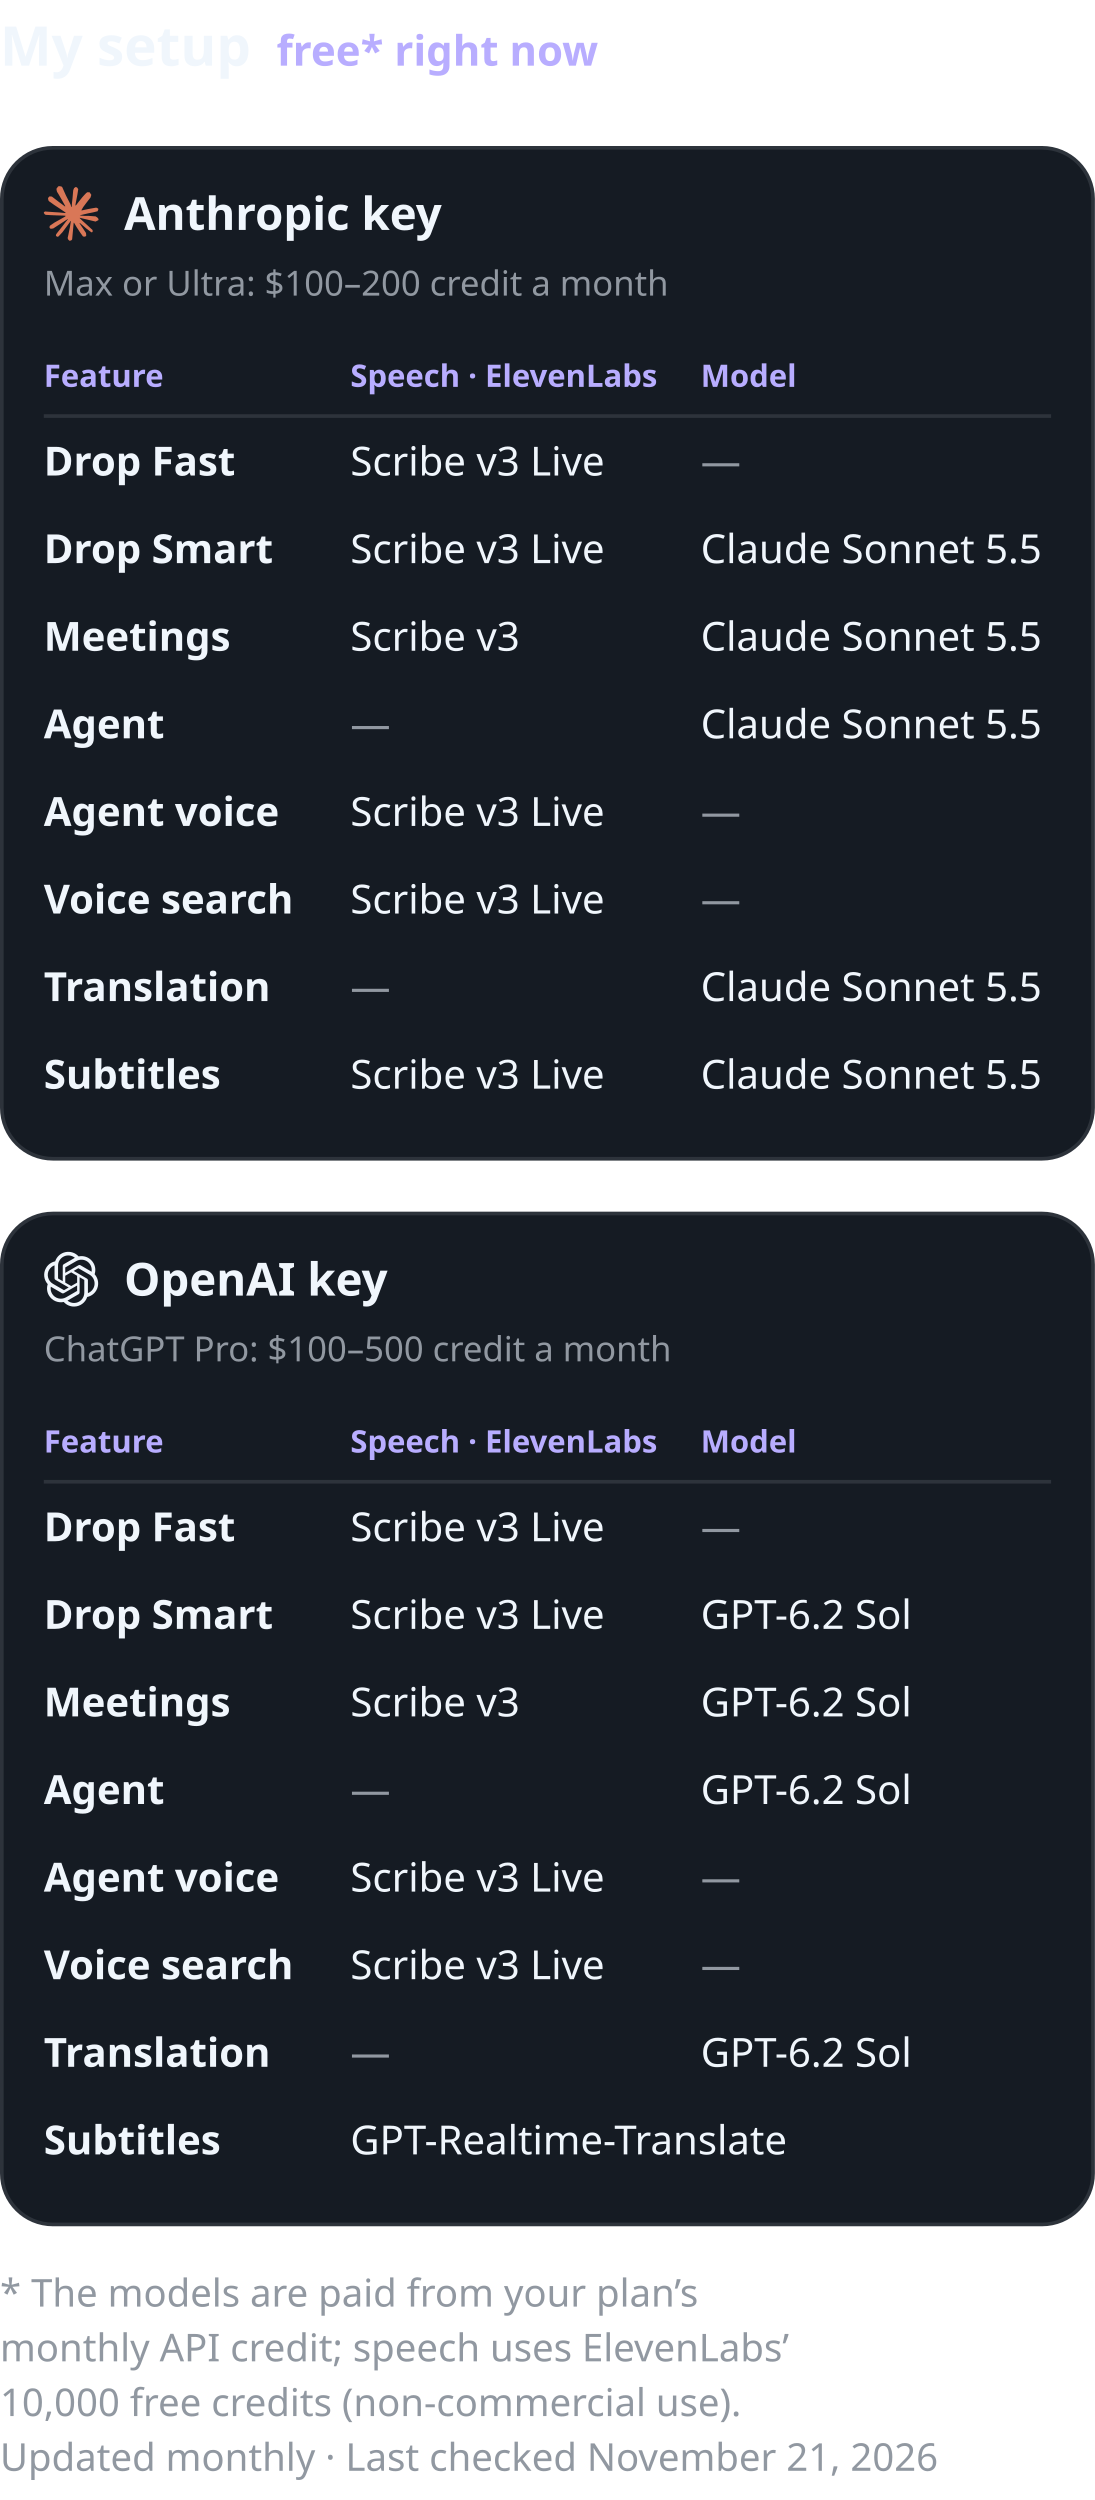
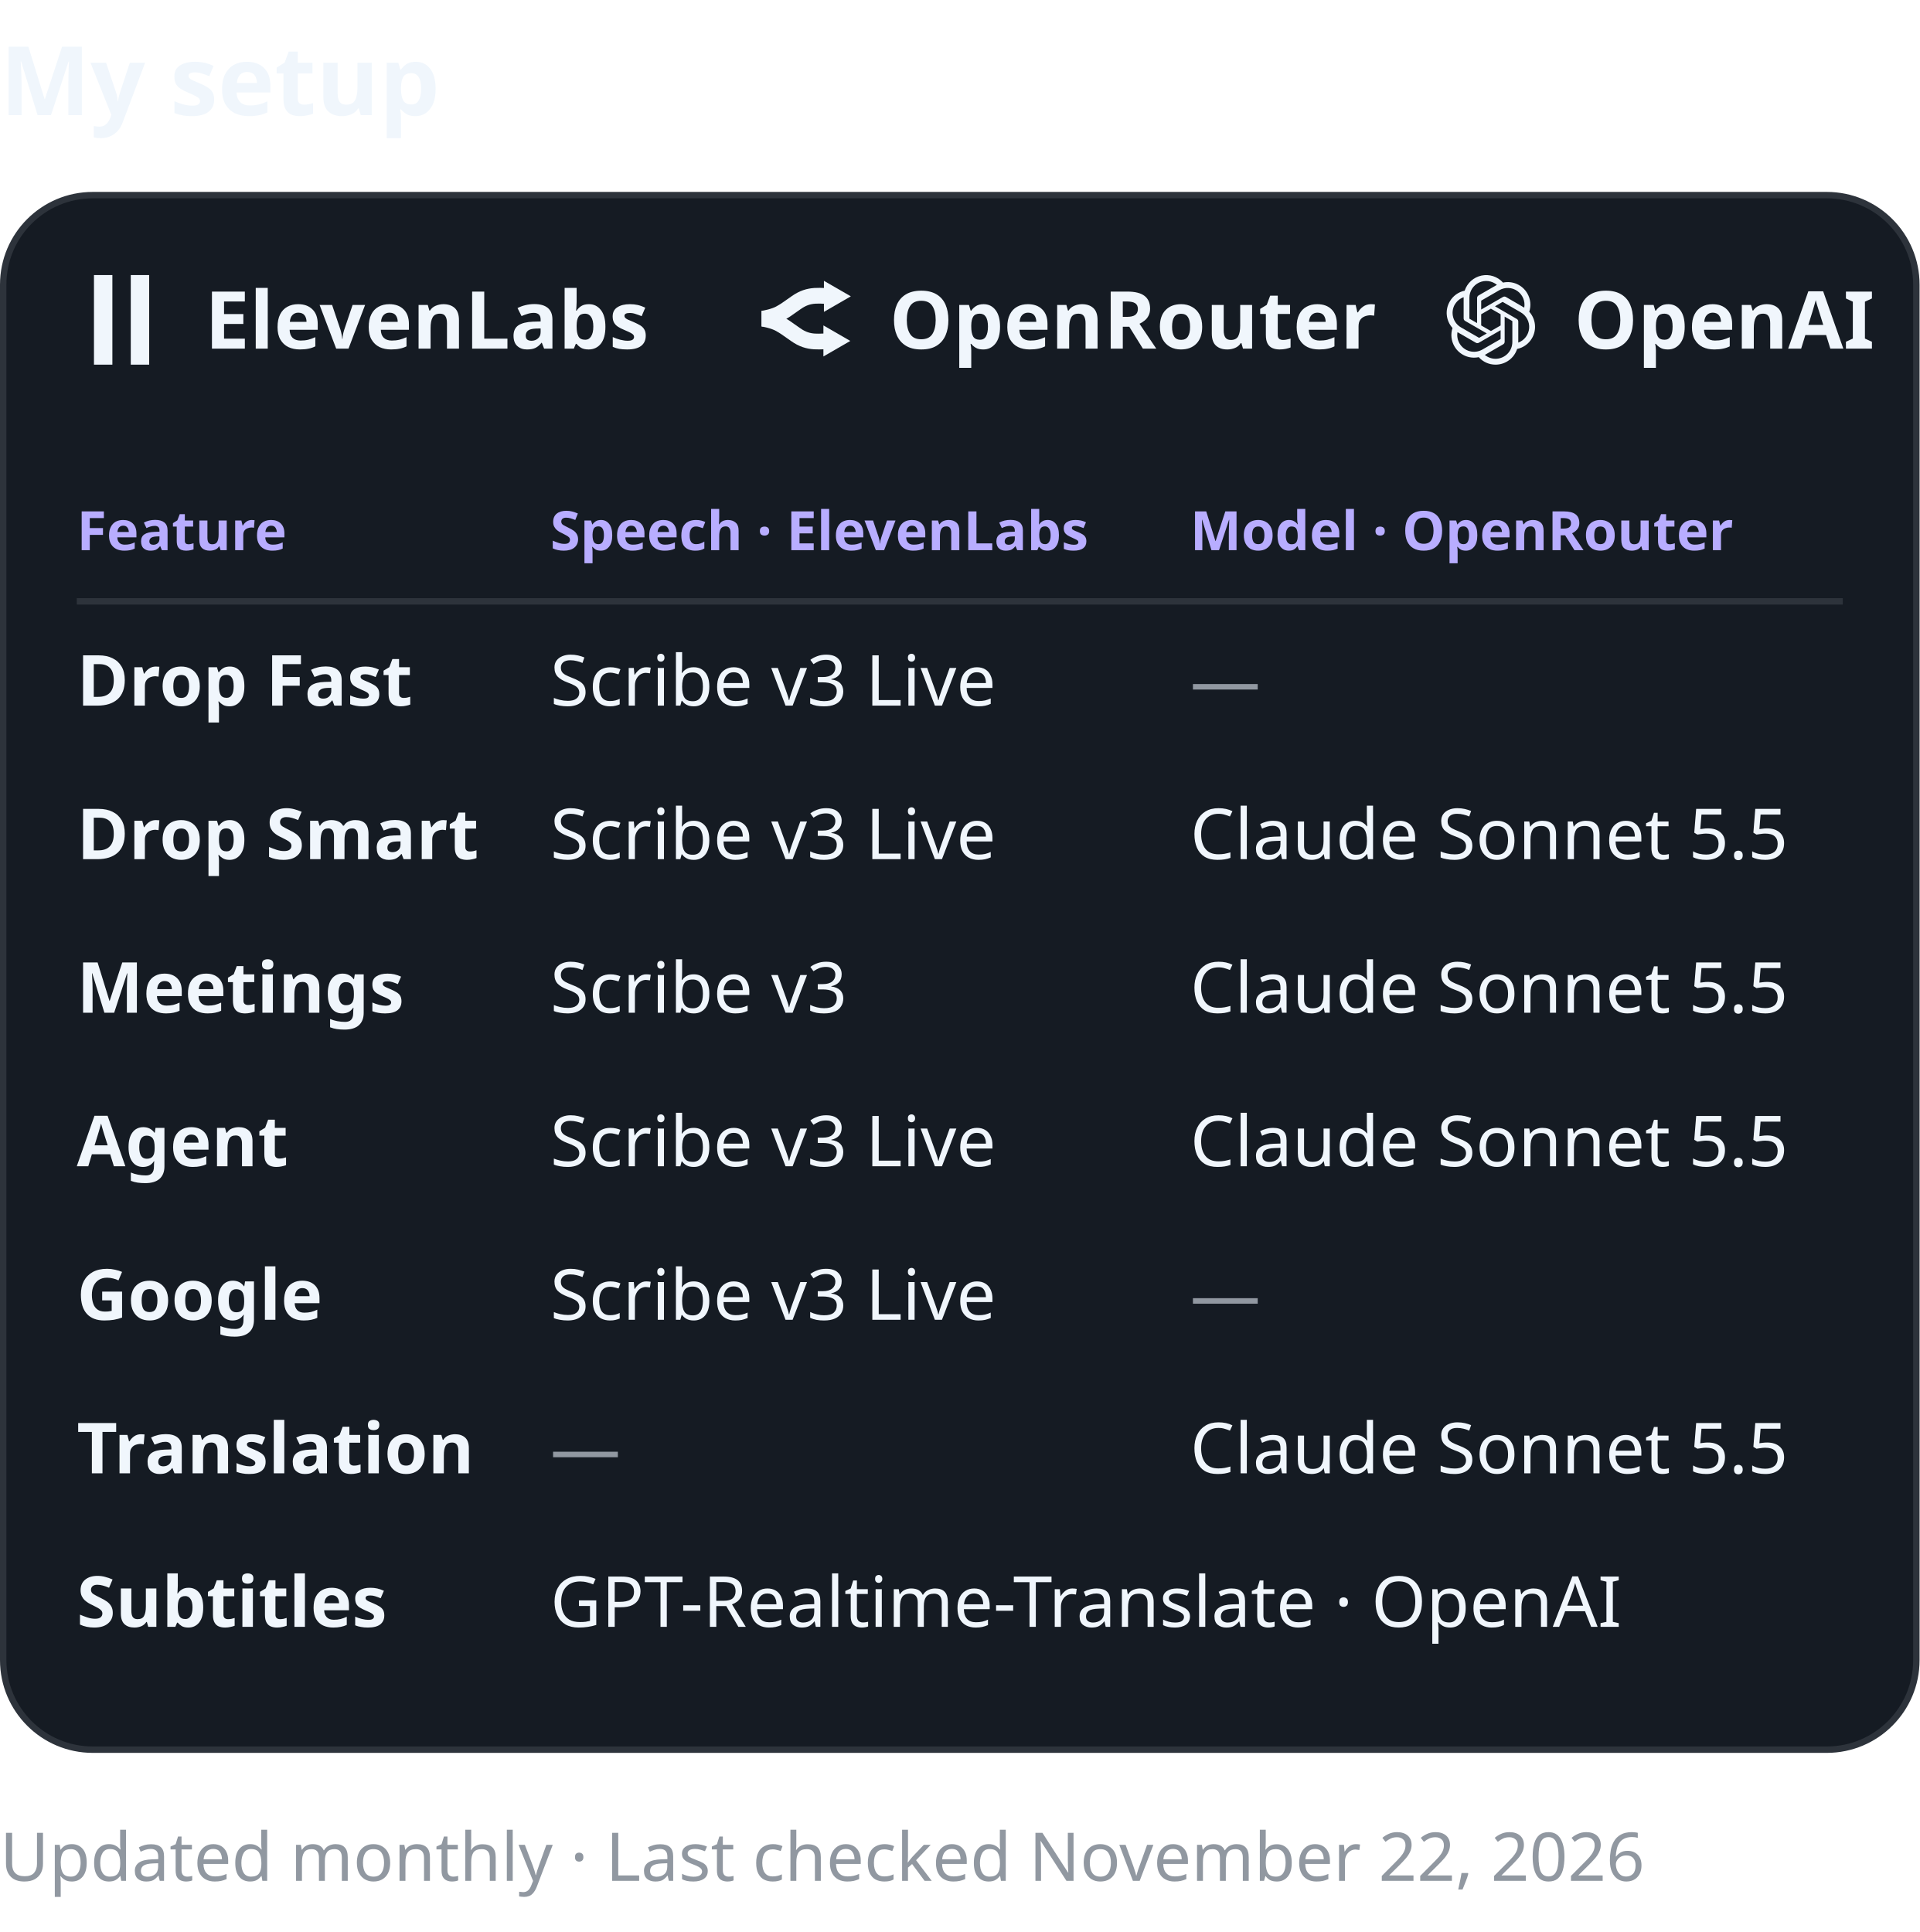
- <svg xmlns="http://www.w3.org/2000/svg" width="300" height="685" viewBox="0 0 300 685">
-   <text x="0" y="18" font-family="-apple-system, BlinkMacSystemFont, 'Segoe UI', 'Noto Sans', Helvetica, Arial, sans-serif" font-size="15" font-weight="700" fill="#f0f6fc">My setup<tspan dx="7" font-size="11.5" font-weight="600" fill="#b8adff">free* right now</tspan>
-   </text>
-   <rect x="0.5" y="40.5" width="299.0" height="277" rx="14" fill="#151b23" stroke="#2d333b" />
-   <svg x="12" y="51" width="15" height="15" fill="#d97757" role="img" viewBox="0 0 24 24">
-     <path d="m4.714 15.956 4.717-2.647.079-.231-.079-.128h-.231l-.789-.049-2.696-.073-2.337-.097-2.265-.121-.571-.121-.534-.704.055-.352.48-.322.686.061 1.518.103 2.277.158 1.651.097 2.447.255h.389l.055-.158-.134-.097-.103-.097L6.973 9.836l-2.55-1.688-1.336-.971-.723-.492-.364-.461-.158-1.008.656-.723.88.061.225.061.892.686 1.906 1.475 2.489 1.834.364.303.146-.103.018-.073-.164-.273-1.354-2.447-1.445-2.489-.643-1.032-.17-.619c-.061-.255-.103-.467-.103-.729L6.287.134 6.7 0l.996.134.419.364.619 1.415 1.002 2.228 1.554 3.03.455.898.243.832.091.255h.158v-.146l.128-1.706.237-2.095.231-2.696.079-.759.376-.911.747-.492.583.279.48.686-.067.443-.285 1.852-.559 2.902-.364 1.943h.212l.243-.243.984-1.305 1.651-2.064.729-.82.85-.905.546-.431h1.032l.759 1.129-.34 1.166-1.062 1.348-.88 1.141-1.263 1.7-.789 1.36.073.109.188-.018 2.853-.607 1.542-.279 1.84-.316.832.389.091.395-.328.807-1.967.486-2.307.461-3.436.814-.043.03.049.061 1.548.146.662.036h1.621l3.018.225.789.522.474.638-.079.486-1.214.619-1.639-.389-3.825-.911-1.311-.328h-.182v.109l1.093 1.069 2.003 1.809 2.507 2.331.128.577-.322.455-.34-.049-2.204-1.657-.85-.747-1.925-1.621h-.128v.17l.443.65 2.344 3.521.121 1.081-.17.352-.607.212-.668-.121-1.372-1.925L14.38 17.959l-1.141-1.943-.14.079-.674 7.255-.316.37-.729.279-.607-.461-.322-.747.322-1.475.389-1.925.316-1.53.285-1.9.17-.631-.012-.043-.14.018-1.433 1.967-2.18 2.945-1.724 1.846-.413.164-.716-.37.067-.662.401-.589 2.386-3.036 1.439-1.882.929-1.087-.006-.158h-.055l-6.338 4.116-1.129.146-.486-.455.061-.747.231-.243 1.906-1.311Z" />
+ <svg xmlns="http://www.w3.org/2000/svg" width="300" height="302" viewBox="0 0 300 302">
+   <text x="0" y="18" font-family="-apple-system, BlinkMacSystemFont, 'Segoe UI', 'Noto Sans', Helvetica, Arial, sans-serif" font-size="15" font-weight="700" fill="#f0f6fc">My setup</text>
+   <rect x="0.5" y="30.5" width="299" height="243" rx="14" fill="#151b23" stroke="#2d333b" />
+   <svg x="12" y="43" width="14" height="14" fill="#f0f6fc" role="img" viewBox="0 0 24 24">
+     <path d="M4.604 0v24h4.932V0zm9.861 0v24h4.932V0z" />
  </svg>
-   <text x="34.0" y="63" font-family="-apple-system, BlinkMacSystemFont, 'Segoe UI', 'Noto Sans', Helvetica, Arial, sans-serif" font-size="12.5" font-weight="600" fill="#f0f6fc">Anthropic key</text>
-   <text x="12.0" y="81" font-family="-apple-system, BlinkMacSystemFont, 'Segoe UI', 'Noto Sans', Helvetica, Arial, sans-serif" font-size="9.5" fill="#9198a1">Max or Ultra: $100–200 credit a month</text>
-   <text x="12.0" y="106" font-family="-apple-system, BlinkMacSystemFont, 'Segoe UI', 'Noto Sans', Helvetica, Arial, sans-serif" font-size="8.5" font-weight="600" fill="#b8adff">Feature</text>
-   <text x="96.0" y="106" font-family="-apple-system, BlinkMacSystemFont, 'Segoe UI', 'Noto Sans', Helvetica, Arial, sans-serif" font-size="8.5" font-weight="600" fill="#b8adff">Speech · ElevenLabs</text>
-   <text x="192.0" y="106" font-family="-apple-system, BlinkMacSystemFont, 'Segoe UI', 'Noto Sans', Helvetica, Arial, sans-serif" font-size="8.5" font-weight="600" fill="#b8adff">Model</text>
-   <line x1="12.0" y1="114" x2="288.0" y2="114" stroke="#2d333b" />
-   <text x="12.0" y="130.3" font-family="-apple-system, BlinkMacSystemFont, 'Segoe UI', 'Noto Sans', Helvetica, Arial, sans-serif" font-size="11" font-weight="600" fill="#f0f6fc">Drop Fast</text>
-   <text x="96.0" y="130.3" font-family="-apple-system, BlinkMacSystemFont, 'Segoe UI', 'Noto Sans', Helvetica, Arial, sans-serif" font-size="11" font-weight="400" fill="#f0f6fc">Scribe v3 Live</text>
-   <text x="192.0" y="130.3" font-family="-apple-system, BlinkMacSystemFont, 'Segoe UI', 'Noto Sans', Helvetica, Arial, sans-serif" font-size="11" font-weight="400" fill="#9198a1">—</text>
-   <text x="12.0" y="154.3" font-family="-apple-system, BlinkMacSystemFont, 'Segoe UI', 'Noto Sans', Helvetica, Arial, sans-serif" font-size="11" font-weight="600" fill="#f0f6fc">Drop Smart</text>
-   <text x="96.0" y="154.3" font-family="-apple-system, BlinkMacSystemFont, 'Segoe UI', 'Noto Sans', Helvetica, Arial, sans-serif" font-size="11" font-weight="400" fill="#f0f6fc">Scribe v3 Live</text>
-   <text x="192.0" y="154.3" font-family="-apple-system, BlinkMacSystemFont, 'Segoe UI', 'Noto Sans', Helvetica, Arial, sans-serif" font-size="11" font-weight="400" fill="#f0f6fc">Claude Sonnet 5.5</text>
-   <text x="12.0" y="178.3" font-family="-apple-system, BlinkMacSystemFont, 'Segoe UI', 'Noto Sans', Helvetica, Arial, sans-serif" font-size="11" font-weight="600" fill="#f0f6fc">Meetings</text>
-   <text x="96.0" y="178.3" font-family="-apple-system, BlinkMacSystemFont, 'Segoe UI', 'Noto Sans', Helvetica, Arial, sans-serif" font-size="11" font-weight="400" fill="#f0f6fc">Scribe v3</text>
-   <text x="192.0" y="178.3" font-family="-apple-system, BlinkMacSystemFont, 'Segoe UI', 'Noto Sans', Helvetica, Arial, sans-serif" font-size="11" font-weight="400" fill="#f0f6fc">Claude Sonnet 5.5</text>
-   <text x="12.0" y="202.3" font-family="-apple-system, BlinkMacSystemFont, 'Segoe UI', 'Noto Sans', Helvetica, Arial, sans-serif" font-size="11" font-weight="600" fill="#f0f6fc">Agent</text>
-   <text x="96.0" y="202.3" font-family="-apple-system, BlinkMacSystemFont, 'Segoe UI', 'Noto Sans', Helvetica, Arial, sans-serif" font-size="11" font-weight="400" fill="#9198a1">—</text>
-   <text x="192.0" y="202.3" font-family="-apple-system, BlinkMacSystemFont, 'Segoe UI', 'Noto Sans', Helvetica, Arial, sans-serif" font-size="11" font-weight="400" fill="#f0f6fc">Claude Sonnet 5.5</text>
-   <text x="12.0" y="226.3" font-family="-apple-system, BlinkMacSystemFont, 'Segoe UI', 'Noto Sans', Helvetica, Arial, sans-serif" font-size="11" font-weight="600" fill="#f0f6fc">Agent voice</text>
-   <text x="96.0" y="226.3" font-family="-apple-system, BlinkMacSystemFont, 'Segoe UI', 'Noto Sans', Helvetica, Arial, sans-serif" font-size="11" font-weight="400" fill="#f0f6fc">Scribe v3 Live</text>
-   <text x="192.0" y="226.3" font-family="-apple-system, BlinkMacSystemFont, 'Segoe UI', 'Noto Sans', Helvetica, Arial, sans-serif" font-size="11" font-weight="400" fill="#9198a1">—</text>
-   <text x="12.0" y="250.3" font-family="-apple-system, BlinkMacSystemFont, 'Segoe UI', 'Noto Sans', Helvetica, Arial, sans-serif" font-size="11" font-weight="600" fill="#f0f6fc">Voice search</text>
-   <text x="96.0" y="250.3" font-family="-apple-system, BlinkMacSystemFont, 'Segoe UI', 'Noto Sans', Helvetica, Arial, sans-serif" font-size="11" font-weight="400" fill="#f0f6fc">Scribe v3 Live</text>
-   <text x="192.0" y="250.3" font-family="-apple-system, BlinkMacSystemFont, 'Segoe UI', 'Noto Sans', Helvetica, Arial, sans-serif" font-size="11" font-weight="400" fill="#9198a1">—</text>
-   <text x="12.0" y="274.3" font-family="-apple-system, BlinkMacSystemFont, 'Segoe UI', 'Noto Sans', Helvetica, Arial, sans-serif" font-size="11" font-weight="600" fill="#f0f6fc">Translation</text>
-   <text x="96.0" y="274.3" font-family="-apple-system, BlinkMacSystemFont, 'Segoe UI', 'Noto Sans', Helvetica, Arial, sans-serif" font-size="11" font-weight="400" fill="#9198a1">—</text>
-   <text x="192.0" y="274.3" font-family="-apple-system, BlinkMacSystemFont, 'Segoe UI', 'Noto Sans', Helvetica, Arial, sans-serif" font-size="11" font-weight="400" fill="#f0f6fc">Claude Sonnet 5.5</text>
-   <text x="12.0" y="298.3" font-family="-apple-system, BlinkMacSystemFont, 'Segoe UI', 'Noto Sans', Helvetica, Arial, sans-serif" font-size="11" font-weight="600" fill="#f0f6fc">Subtitles</text>
-   <text x="96.0" y="298.3" font-family="-apple-system, BlinkMacSystemFont, 'Segoe UI', 'Noto Sans', Helvetica, Arial, sans-serif" font-size="11" font-weight="400" fill="#f0f6fc">Scribe v3 Live</text>
-   <text x="192.0" y="298.3" font-family="-apple-system, BlinkMacSystemFont, 'Segoe UI', 'Noto Sans', Helvetica, Arial, sans-serif" font-size="11" font-weight="400" fill="#f0f6fc">Claude Sonnet 5.5</text>
-   <rect x="0.5" y="332.5" width="299.0" height="277" rx="14" fill="#151b23" stroke="#2d333b" />
-   <svg x="12" y="343" width="15" height="15" fill="#f0f6fc" role="img" viewBox="0 0 24 24">
+   <text x="32" y="54.5" font-family="-apple-system, BlinkMacSystemFont, 'Segoe UI', 'Noto Sans', Helvetica, Arial, sans-serif" font-size="12.5" font-weight="600" fill="#f0f6fc">ElevenLabs</text>
+   <svg x="119.0" y="43" width="14" height="14" fill="#f0f6fc" role="img" viewBox="0 0 512 512">
+     <path d="M3 248.945C18 248.945 76 236 106 219C136 202 136 202 198 158C276.497 102.293 332 120.945 423 120.945" fill="none" stroke="#f0f6fc" stroke-width="90" />
+     <path d="M511 121.5L357.25 210.268L357.25 32.732L511 121.5Z" fill="#f0f6fc" />
+     <path d="M0 249C15 249 73 261.945 103 278.945C133 295.945 133 295.945 195 339.945C273.497 395.652 329 377 420 377" fill="none" stroke="#f0f6fc" stroke-width="90" />
+     <path d="M508 376.445L354.25 287.678L354.25 465.213L508 376.445Z" fill="#f0f6fc" />
+   </svg>
+   <text x="139.0" y="54.5" font-family="-apple-system, BlinkMacSystemFont, 'Segoe UI', 'Noto Sans', Helvetica, Arial, sans-serif" font-size="12.5" font-weight="600" fill="#f0f6fc">OpenRouter</text>
+   <svg x="226.0" y="43" width="14" height="14" fill="#f0f6fc" role="img" viewBox="0 0 24 24">
    <path d="M22.282 9.821a5.985 5.985 0 0 0-.516-4.911 6.046 6.046 0 0 0-6.51-2.9A6.065 6.065 0 0 0 4.981 4.182a5.985 5.985 0 0 0-3.998 2.9 6.046 6.046 0 0 0 .743 7.097 5.98 5.98 0 0 0 .511 4.911 6.051 6.051 0 0 0 6.515 2.9A5.985 5.985 0 0 0 13.26 24a6.056 6.056 0 0 0 5.772-4.206 5.989 5.989 0 0 0 3.998-2.9 6.056 6.056 0 0 0-.748-7.073zm-9.022 12.608a4.476 4.476 0 0 1-2.876-1.041l.142-.08 4.778-2.758a.795.795 0 0 0 .393-.681v-6.737l2.02 1.169a.071.071 0 0 1 .038.052v5.583a4.504 4.504 0 0 1-4.495 4.494zm-9.661-4.125a4.471 4.471 0 0 1-.535-3.014l.142.085 4.783 2.758a.771.771 0 0 0 .781 0l5.843-3.369v2.332a.08.08 0 0 1-.033.061L9.74 19.95a4.499 4.499 0 0 1-6.141-1.646zM2.341 7.896a4.485 4.485 0 0 1 2.365-1.973V11.6a.766.766 0 0 0 .388.676l5.814 3.354-2.02 1.169a.076.076 0 0 1-.071 0l-4.83-2.787A4.504 4.504 0 0 1 2.341 7.872zm16.596 3.856L13.104 8.364 15.119 7.2a.076.076 0 0 1 .071 0l4.83 2.791a4.494 4.494 0 0 1-.676 8.104v-5.677a.79.79 0 0 0-.407-.667zm2.011-3.023l-.142-.085-4.774-2.782a.776.776 0 0 0-.785 0L9.409 9.23V6.897a.066.066 0 0 1 .028-.061l4.83-2.787a4.499 4.499 0 0 1 6.68 4.66zM8.306 12.863l-2.02-1.164a.08.08 0 0 1-.038-.057V6.074a4.499 4.499 0 0 1 7.376-3.454l-.142.081L8.704 5.459a.795.795 0 0 0-.393.681zm1.098-2.365l2.602-1.5 2.607 1.5v2.999l-2.597 1.5-2.607-1.5Z" />
  </svg>
-   <text x="34.0" y="355" font-family="-apple-system, BlinkMacSystemFont, 'Segoe UI', 'Noto Sans', Helvetica, Arial, sans-serif" font-size="12.5" font-weight="600" fill="#f0f6fc">OpenAI key</text>
-   <text x="12.0" y="373" font-family="-apple-system, BlinkMacSystemFont, 'Segoe UI', 'Noto Sans', Helvetica, Arial, sans-serif" font-size="9.5" fill="#9198a1">ChatGPT Pro: $100–500 credit a month</text>
-   <text x="12.0" y="398" font-family="-apple-system, BlinkMacSystemFont, 'Segoe UI', 'Noto Sans', Helvetica, Arial, sans-serif" font-size="8.5" font-weight="600" fill="#b8adff">Feature</text>
-   <text x="96.0" y="398" font-family="-apple-system, BlinkMacSystemFont, 'Segoe UI', 'Noto Sans', Helvetica, Arial, sans-serif" font-size="8.5" font-weight="600" fill="#b8adff">Speech · ElevenLabs</text>
-   <text x="192.0" y="398" font-family="-apple-system, BlinkMacSystemFont, 'Segoe UI', 'Noto Sans', Helvetica, Arial, sans-serif" font-size="8.5" font-weight="600" fill="#b8adff">Model</text>
-   <line x1="12.0" y1="406" x2="288.0" y2="406" stroke="#2d333b" />
-   <text x="12.0" y="422.3" font-family="-apple-system, BlinkMacSystemFont, 'Segoe UI', 'Noto Sans', Helvetica, Arial, sans-serif" font-size="11" font-weight="600" fill="#f0f6fc">Drop Fast</text>
-   <text x="96.0" y="422.3" font-family="-apple-system, BlinkMacSystemFont, 'Segoe UI', 'Noto Sans', Helvetica, Arial, sans-serif" font-size="11" font-weight="400" fill="#f0f6fc">Scribe v3 Live</text>
-   <text x="192.0" y="422.3" font-family="-apple-system, BlinkMacSystemFont, 'Segoe UI', 'Noto Sans', Helvetica, Arial, sans-serif" font-size="11" font-weight="400" fill="#9198a1">—</text>
-   <text x="12.0" y="446.3" font-family="-apple-system, BlinkMacSystemFont, 'Segoe UI', 'Noto Sans', Helvetica, Arial, sans-serif" font-size="11" font-weight="600" fill="#f0f6fc">Drop Smart</text>
-   <text x="96.0" y="446.3" font-family="-apple-system, BlinkMacSystemFont, 'Segoe UI', 'Noto Sans', Helvetica, Arial, sans-serif" font-size="11" font-weight="400" fill="#f0f6fc">Scribe v3 Live</text>
-   <text x="192.0" y="446.3" font-family="-apple-system, BlinkMacSystemFont, 'Segoe UI', 'Noto Sans', Helvetica, Arial, sans-serif" font-size="11" font-weight="400" fill="#f0f6fc">GPT-6.2 Sol</text>
-   <text x="12.0" y="470.3" font-family="-apple-system, BlinkMacSystemFont, 'Segoe UI', 'Noto Sans', Helvetica, Arial, sans-serif" font-size="11" font-weight="600" fill="#f0f6fc">Meetings</text>
-   <text x="96.0" y="470.3" font-family="-apple-system, BlinkMacSystemFont, 'Segoe UI', 'Noto Sans', Helvetica, Arial, sans-serif" font-size="11" font-weight="400" fill="#f0f6fc">Scribe v3</text>
-   <text x="192.0" y="470.3" font-family="-apple-system, BlinkMacSystemFont, 'Segoe UI', 'Noto Sans', Helvetica, Arial, sans-serif" font-size="11" font-weight="400" fill="#f0f6fc">GPT-6.2 Sol</text>
-   <text x="12.0" y="494.3" font-family="-apple-system, BlinkMacSystemFont, 'Segoe UI', 'Noto Sans', Helvetica, Arial, sans-serif" font-size="11" font-weight="600" fill="#f0f6fc">Agent</text>
-   <text x="96.0" y="494.3" font-family="-apple-system, BlinkMacSystemFont, 'Segoe UI', 'Noto Sans', Helvetica, Arial, sans-serif" font-size="11" font-weight="400" fill="#9198a1">—</text>
-   <text x="192.0" y="494.3" font-family="-apple-system, BlinkMacSystemFont, 'Segoe UI', 'Noto Sans', Helvetica, Arial, sans-serif" font-size="11" font-weight="400" fill="#f0f6fc">GPT-6.2 Sol</text>
-   <text x="12.0" y="518.3" font-family="-apple-system, BlinkMacSystemFont, 'Segoe UI', 'Noto Sans', Helvetica, Arial, sans-serif" font-size="11" font-weight="600" fill="#f0f6fc">Agent voice</text>
-   <text x="96.0" y="518.3" font-family="-apple-system, BlinkMacSystemFont, 'Segoe UI', 'Noto Sans', Helvetica, Arial, sans-serif" font-size="11" font-weight="400" fill="#f0f6fc">Scribe v3 Live</text>
-   <text x="192.0" y="518.3" font-family="-apple-system, BlinkMacSystemFont, 'Segoe UI', 'Noto Sans', Helvetica, Arial, sans-serif" font-size="11" font-weight="400" fill="#9198a1">—</text>
-   <text x="12.0" y="542.3" font-family="-apple-system, BlinkMacSystemFont, 'Segoe UI', 'Noto Sans', Helvetica, Arial, sans-serif" font-size="11" font-weight="600" fill="#f0f6fc">Voice search</text>
-   <text x="96.0" y="542.3" font-family="-apple-system, BlinkMacSystemFont, 'Segoe UI', 'Noto Sans', Helvetica, Arial, sans-serif" font-size="11" font-weight="400" fill="#f0f6fc">Scribe v3 Live</text>
-   <text x="192.0" y="542.3" font-family="-apple-system, BlinkMacSystemFont, 'Segoe UI', 'Noto Sans', Helvetica, Arial, sans-serif" font-size="11" font-weight="400" fill="#9198a1">—</text>
-   <text x="12.0" y="566.3" font-family="-apple-system, BlinkMacSystemFont, 'Segoe UI', 'Noto Sans', Helvetica, Arial, sans-serif" font-size="11" font-weight="600" fill="#f0f6fc">Translation</text>
-   <text x="96.0" y="566.3" font-family="-apple-system, BlinkMacSystemFont, 'Segoe UI', 'Noto Sans', Helvetica, Arial, sans-serif" font-size="11" font-weight="400" fill="#9198a1">—</text>
-   <text x="192.0" y="566.3" font-family="-apple-system, BlinkMacSystemFont, 'Segoe UI', 'Noto Sans', Helvetica, Arial, sans-serif" font-size="11" font-weight="400" fill="#f0f6fc">GPT-6.2 Sol</text>
-   <text x="12.0" y="590.3" font-family="-apple-system, BlinkMacSystemFont, 'Segoe UI', 'Noto Sans', Helvetica, Arial, sans-serif" font-size="11" font-weight="600" fill="#f0f6fc">Subtitles</text>
-   <text x="96.0" y="590.3" font-family="-apple-system, BlinkMacSystemFont, 'Segoe UI', 'Noto Sans', Helvetica, Arial, sans-serif" font-size="11" font-weight="400" fill="#f0f6fc">GPT-Realtime-Translate</text>
-   <text x="0" y="632" font-family="-apple-system, BlinkMacSystemFont, 'Segoe UI', 'Noto Sans', Helvetica, Arial, sans-serif" font-size="10.5" fill="#9198a1">* The models are paid from your plan’s</text>
-   <text x="0" y="647" font-family="-apple-system, BlinkMacSystemFont, 'Segoe UI', 'Noto Sans', Helvetica, Arial, sans-serif" font-size="10.5" fill="#9198a1">monthly API credit; speech uses ElevenLabs’</text>
-   <text x="0" y="662" font-family="-apple-system, BlinkMacSystemFont, 'Segoe UI', 'Noto Sans', Helvetica, Arial, sans-serif" font-size="10.5" fill="#9198a1">10,000 free credits (non-commercial use).</text>
-   <text x="0" y="677" font-family="-apple-system, BlinkMacSystemFont, 'Segoe UI', 'Noto Sans', Helvetica, Arial, sans-serif" font-size="10.5" fill="#9198a1">Updated monthly · Last checked November 21, 2026</text>
+   <text x="246.0" y="54.5" font-family="-apple-system, BlinkMacSystemFont, 'Segoe UI', 'Noto Sans', Helvetica, Arial, sans-serif" font-size="12.5" font-weight="600" fill="#f0f6fc">OpenAI</text>
+   <text x="12" y="86" font-family="-apple-system, BlinkMacSystemFont, 'Segoe UI', 'Noto Sans', Helvetica, Arial, sans-serif" font-size="8.5" font-weight="600" fill="#b8adff">Feature</text>
+   <text x="86" y="86" font-family="-apple-system, BlinkMacSystemFont, 'Segoe UI', 'Noto Sans', Helvetica, Arial, sans-serif" font-size="8.5" font-weight="600" fill="#b8adff">Speech · ElevenLabs</text>
+   <text x="186" y="86" font-family="-apple-system, BlinkMacSystemFont, 'Segoe UI', 'Noto Sans', Helvetica, Arial, sans-serif" font-size="8.5" font-weight="600" fill="#b8adff">Model · OpenRouter</text>
+   <line x1="12" y1="94" x2="288" y2="94" stroke="#2d333b" />
+   <text x="12" y="110.3" font-family="-apple-system, BlinkMacSystemFont, 'Segoe UI', 'Noto Sans', Helvetica, Arial, sans-serif" font-size="11" font-weight="600" fill="#f0f6fc">Drop Fast</text>
+   <text x="86" y="110.3" font-family="-apple-system, BlinkMacSystemFont, 'Segoe UI', 'Noto Sans', Helvetica, Arial, sans-serif" font-size="11" font-weight="400" fill="#f0f6fc">Scribe v3 Live</text>
+   <text x="186" y="110.3" font-family="-apple-system, BlinkMacSystemFont, 'Segoe UI', 'Noto Sans', Helvetica, Arial, sans-serif" font-size="11" font-weight="400" fill="#9198a1">—</text>
+   <text x="12" y="134.3" font-family="-apple-system, BlinkMacSystemFont, 'Segoe UI', 'Noto Sans', Helvetica, Arial, sans-serif" font-size="11" font-weight="600" fill="#f0f6fc">Drop Smart</text>
+   <text x="86" y="134.3" font-family="-apple-system, BlinkMacSystemFont, 'Segoe UI', 'Noto Sans', Helvetica, Arial, sans-serif" font-size="11" font-weight="400" fill="#f0f6fc">Scribe v3 Live</text>
+   <text x="186" y="134.3" font-family="-apple-system, BlinkMacSystemFont, 'Segoe UI', 'Noto Sans', Helvetica, Arial, sans-serif" font-size="11" font-weight="400" fill="#f0f6fc">Claude Sonnet 5.5</text>
+   <text x="12" y="158.3" font-family="-apple-system, BlinkMacSystemFont, 'Segoe UI', 'Noto Sans', Helvetica, Arial, sans-serif" font-size="11" font-weight="600" fill="#f0f6fc">Meetings</text>
+   <text x="86" y="158.3" font-family="-apple-system, BlinkMacSystemFont, 'Segoe UI', 'Noto Sans', Helvetica, Arial, sans-serif" font-size="11" font-weight="400" fill="#f0f6fc">Scribe v3</text>
+   <text x="186" y="158.3" font-family="-apple-system, BlinkMacSystemFont, 'Segoe UI', 'Noto Sans', Helvetica, Arial, sans-serif" font-size="11" font-weight="400" fill="#f0f6fc">Claude Sonnet 5.5</text>
+   <text x="12" y="182.3" font-family="-apple-system, BlinkMacSystemFont, 'Segoe UI', 'Noto Sans', Helvetica, Arial, sans-serif" font-size="11" font-weight="600" fill="#f0f6fc">Agent</text>
+   <text x="86" y="182.3" font-family="-apple-system, BlinkMacSystemFont, 'Segoe UI', 'Noto Sans', Helvetica, Arial, sans-serif" font-size="11" font-weight="400" fill="#f0f6fc">Scribe v3 Live</text>
+   <text x="186" y="182.3" font-family="-apple-system, BlinkMacSystemFont, 'Segoe UI', 'Noto Sans', Helvetica, Arial, sans-serif" font-size="11" font-weight="400" fill="#f0f6fc">Claude Sonnet 5.5</text>
+   <text x="12" y="206.3" font-family="-apple-system, BlinkMacSystemFont, 'Segoe UI', 'Noto Sans', Helvetica, Arial, sans-serif" font-size="11" font-weight="600" fill="#f0f6fc">Google</text>
+   <text x="86" y="206.3" font-family="-apple-system, BlinkMacSystemFont, 'Segoe UI', 'Noto Sans', Helvetica, Arial, sans-serif" font-size="11" font-weight="400" fill="#f0f6fc">Scribe v3 Live</text>
+   <text x="186" y="206.3" font-family="-apple-system, BlinkMacSystemFont, 'Segoe UI', 'Noto Sans', Helvetica, Arial, sans-serif" font-size="11" font-weight="400" fill="#9198a1">—</text>
+   <text x="12" y="230.3" font-family="-apple-system, BlinkMacSystemFont, 'Segoe UI', 'Noto Sans', Helvetica, Arial, sans-serif" font-size="11" font-weight="600" fill="#f0f6fc">Translation</text>
+   <text x="86" y="230.3" font-family="-apple-system, BlinkMacSystemFont, 'Segoe UI', 'Noto Sans', Helvetica, Arial, sans-serif" font-size="11" font-weight="400" fill="#9198a1">—</text>
+   <text x="186" y="230.3" font-family="-apple-system, BlinkMacSystemFont, 'Segoe UI', 'Noto Sans', Helvetica, Arial, sans-serif" font-size="11" font-weight="400" fill="#f0f6fc">Claude Sonnet 5.5</text>
+   <text x="12" y="254.3" font-family="-apple-system, BlinkMacSystemFont, 'Segoe UI', 'Noto Sans', Helvetica, Arial, sans-serif" font-size="11" font-weight="600" fill="#f0f6fc">Subtitles</text>
+   <text x="86" y="254.3" font-family="-apple-system, BlinkMacSystemFont, 'Segoe UI', 'Noto Sans', Helvetica, Arial, sans-serif" font-size="11" font-weight="400" fill="#f0f6fc">GPT-Realtime-Translate · OpenAI</text>
+   <text x="0" y="294" font-family="-apple-system, BlinkMacSystemFont, 'Segoe UI', 'Noto Sans', Helvetica, Arial, sans-serif" font-size="10.5" fill="#9198a1">Updated monthly · Last checked November 22, 2026</text>
</svg>
